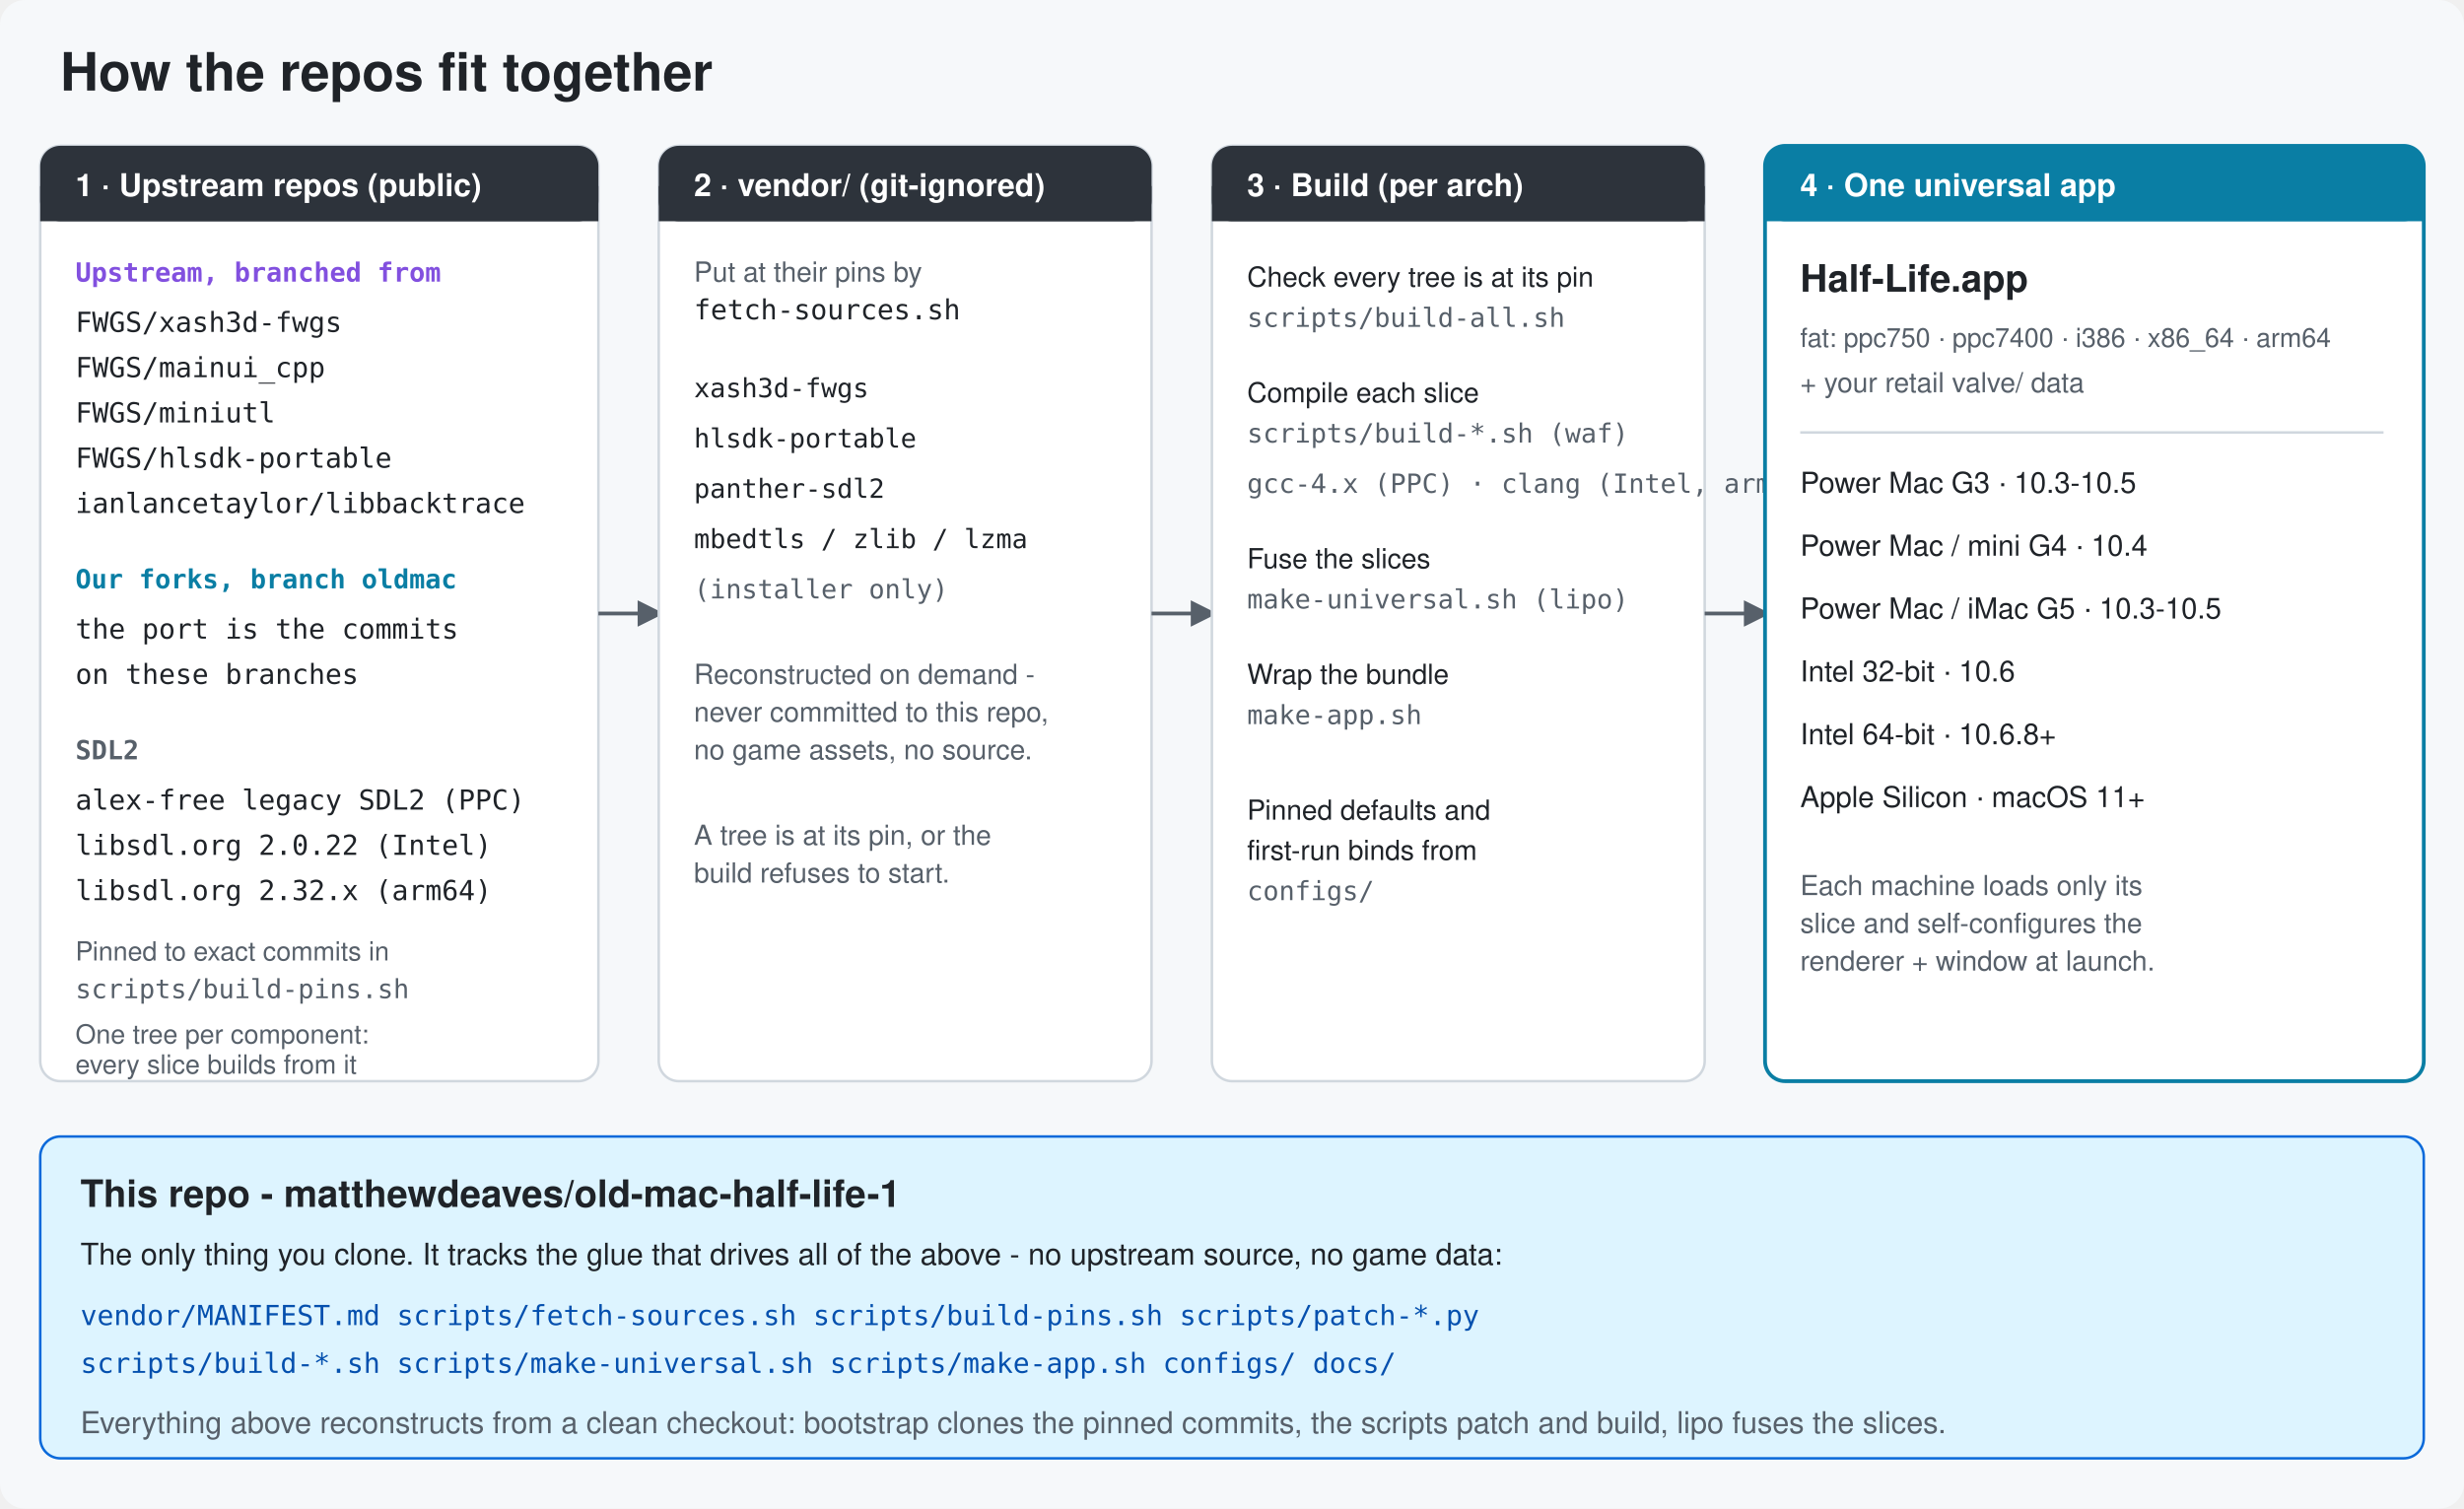
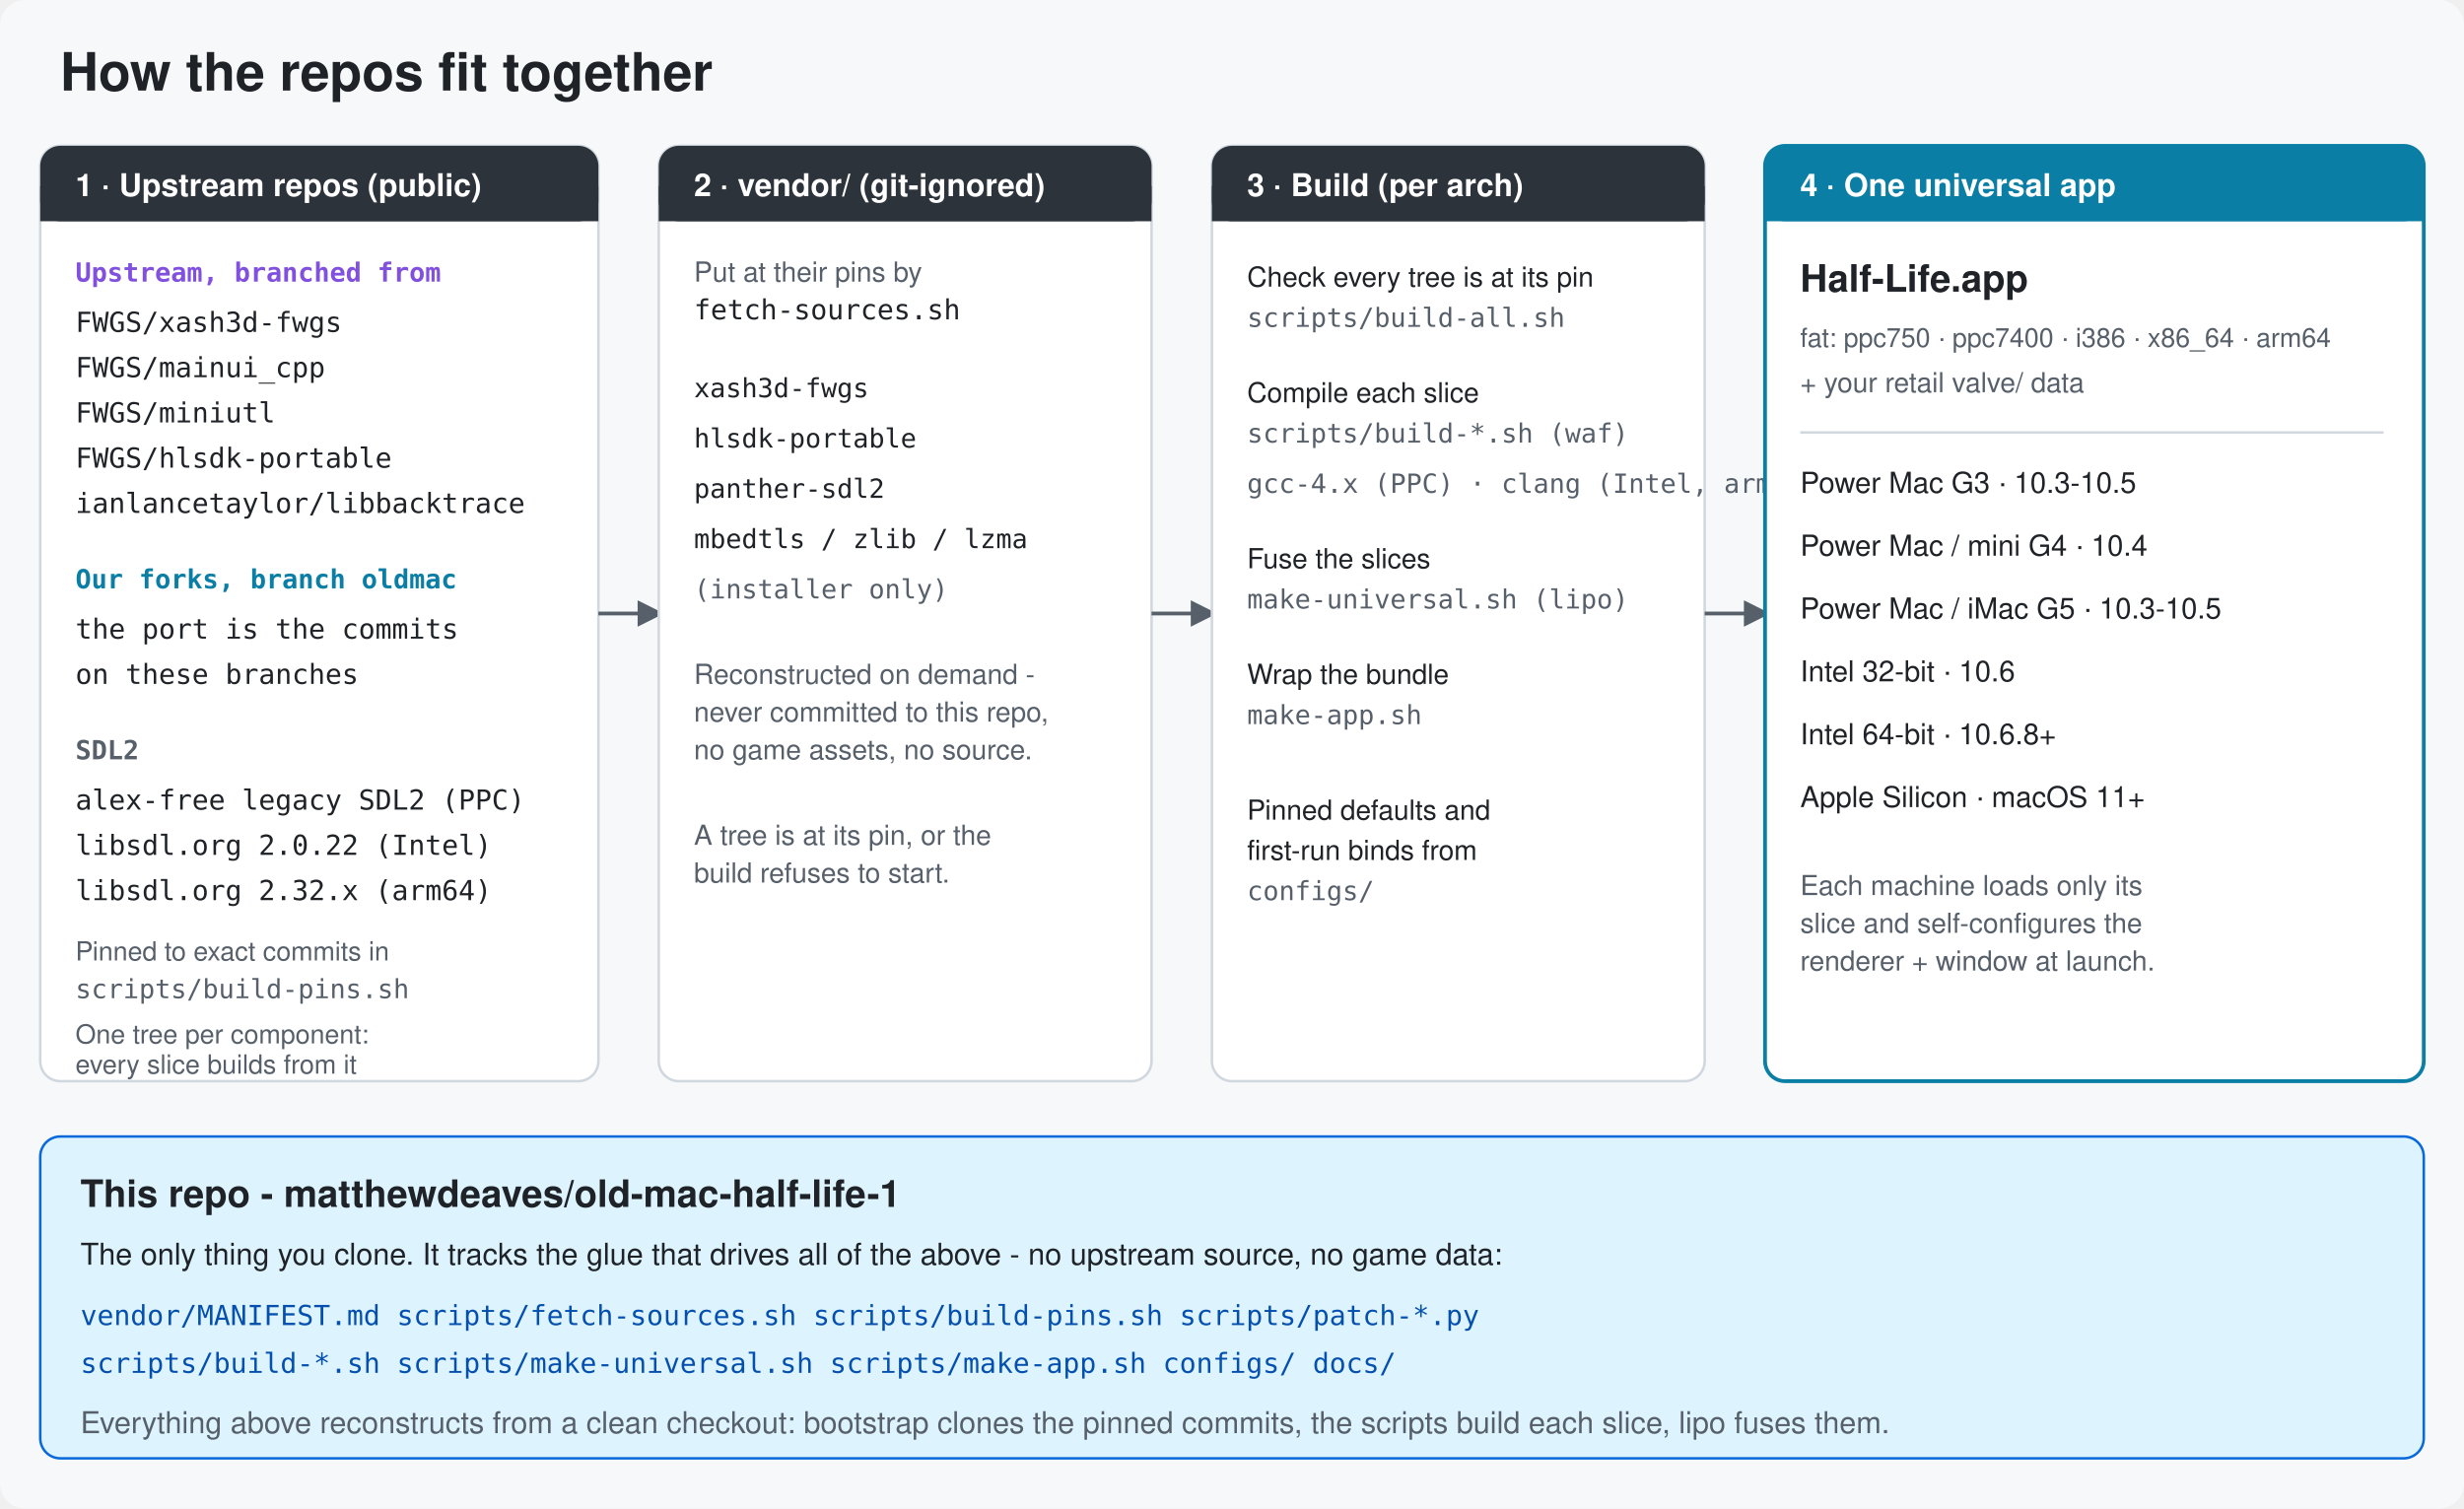
<svg xmlns="http://www.w3.org/2000/svg" viewBox="0 0 980 600" font-family="-apple-system, BlinkMacSystemFont, 'Segoe UI', Helvetica, Arial, sans-serif">
  <defs>
    <marker id="a2" viewBox="0 0 10 10" refX="8" refY="5" markerWidth="7" markerHeight="7" orient="auto-start-reverse">
      <path d="M0 0 L10 5 L0 10 z" fill="#57606a" />
    </marker>
  </defs>
  <rect x="0" y="0" width="980" height="600" rx="10" fill="#f6f8fa" />
  <text x="24" y="36" font-size="21" font-weight="700" fill="#1f2328">How the repos fit together</text>
  <rect x="16" y="58" width="222" height="372" rx="8" fill="#ffffff" stroke="#d0d7de" />
  <rect x="16" y="58" width="222" height="30" rx="8" fill="#2d333b" />
  <rect x="16" y="74" width="222" height="14" fill="#2d333b" />
  <text x="30" y="78" font-size="12.5" font-weight="700" fill="#ffffff">1 · Upstream repos (public)</text>
  <g font-family="ui-monospace, Menlo, monospace" font-size="11" fill="#1f2328">
    <text x="30" y="112" font-size="10.5" font-weight="700" fill="#8250df">Upstream, branched from</text>
    <text x="30" y="132">FWGS/xash3d-fwgs</text>
    <text x="30" y="150">FWGS/mainui_cpp</text>
    <text x="30" y="168">FWGS/miniutl</text>
    <text x="30" y="186">FWGS/hlsdk-portable</text>
    <text x="30" y="204">ianlancetaylor/libbacktrace</text>
    <text x="30" y="234" font-size="10.5" font-weight="700" fill="#0a7ea4">Our forks, branch oldmac</text>
    <text x="30" y="254">the port is the commits</text>
    <text x="30" y="272">on these branches</text>
    <text x="30" y="302" font-size="10.5" font-weight="700" fill="#57606a">SDL2</text>
    <text x="30" y="322">alex-free legacy SDL2 (PPC)</text>
    <text x="30" y="340">libsdl.org 2.0.22 (Intel)</text>
    <text x="30" y="358">libsdl.org 2.32.x (arm64)</text>
  </g>
  <text x="30" y="382" font-size="10.5" fill="#57606a">Pinned to exact commits in</text>
  <text x="30" y="397" font-size="10.5" font-family="ui-monospace, Menlo, monospace" fill="#57606a">scripts/build-pins.sh</text>
  <text x="30" y="415" font-size="10.5" fill="#57606a">One tree per component:</text>
  <text x="30" y="427" font-size="10.5" fill="#57606a">every slice builds from it</text>
  <line x1="238" y1="244" x2="262" y2="244" stroke="#57606a" stroke-width="1.5" marker-end="url(#a2)" />
  <rect x="262" y="58" width="196" height="372" rx="8" fill="#ffffff" stroke="#d0d7de" />
  <rect x="262" y="58" width="196" height="30" rx="8" fill="#2d333b" />
  <rect x="262" y="74" width="196" height="14" fill="#2d333b" />
  <text x="276" y="78" font-size="12.5" font-weight="700" fill="#ffffff">2 · vendor/  (git-ignored)</text>
  <text x="276" y="112" font-size="11" fill="#57606a">Put at their pins by</text>
  <text x="276" y="127" font-size="11" font-family="ui-monospace, Menlo, monospace" fill="#1f2328">fetch-sources.sh</text>
  <g font-family="ui-monospace, Menlo, monospace" font-size="10.5" fill="#1f2328">
    <text x="276" y="158">xash3d-fwgs</text>
    <text x="276" y="178">hlsdk-portable</text>
    <text x="276" y="198">panther-sdl2</text>
    <text x="276" y="218">mbedtls / zlib / lzma</text>
    <text x="276" y="238" fill="#57606a">(installer only)</text>
  </g>
  <text x="276" y="272" font-size="11" fill="#57606a">Reconstructed on demand -</text>
  <text x="276" y="287" font-size="11" fill="#57606a">never committed to this repo,</text>
  <text x="276" y="302" font-size="11" fill="#57606a">no game assets, no source.</text>
  <text x="276" y="336" font-size="11" fill="#57606a">A tree is at its pin, or the</text>
  <text x="276" y="351" font-size="11" fill="#57606a">build refuses to start.</text>
  <line x1="458" y1="244" x2="482" y2="244" stroke="#57606a" stroke-width="1.5" marker-end="url(#a2)" />
  <rect x="482" y="58" width="196" height="372" rx="8" fill="#ffffff" stroke="#d0d7de" />
  <rect x="482" y="58" width="196" height="30" rx="8" fill="#2d333b" />
  <rect x="482" y="74" width="196" height="14" fill="#2d333b" />
  <text x="496" y="78" font-size="12.5" font-weight="700" fill="#ffffff">3 · Build (per arch)</text>
  <g font-size="11" fill="#1f2328">
    <text x="496" y="114">Check every tree is at its pin</text>
    <text x="496" y="130" font-size="10.5" font-family="ui-monospace, Menlo, monospace" fill="#57606a">scripts/build-all.sh</text>
    <text x="496" y="160">Compile each slice</text>
    <text x="496" y="176" font-size="10.5" font-family="ui-monospace, Menlo, monospace" fill="#57606a">scripts/build-*.sh (waf)</text>
    <text x="496" y="196" font-size="10.5" font-family="ui-monospace, Menlo, monospace" fill="#57606a">gcc-4.x (PPC) · clang (Intel, arm64)</text>
    <text x="496" y="226">Fuse the slices</text>
    <text x="496" y="242" font-size="10.5" font-family="ui-monospace, Menlo, monospace" fill="#57606a">make-universal.sh (lipo)</text>
    <text x="496" y="272">Wrap the bundle</text>
    <text x="496" y="288" font-size="10.5" font-family="ui-monospace, Menlo, monospace" fill="#57606a">make-app.sh</text>
    <text x="496" y="326">Pinned defaults and</text>
    <text x="496" y="342">first-run binds from</text>
    <text x="496" y="358" font-size="10.5" font-family="ui-monospace, Menlo, monospace" fill="#57606a">configs/</text>
  </g>
  <line x1="678" y1="244" x2="702" y2="244" stroke="#57606a" stroke-width="1.5" marker-end="url(#a2)" />
  <rect x="702" y="58" width="262" height="372" rx="8" fill="#ffffff" stroke="#0a7ea4" stroke-width="1.5" />
  <rect x="702" y="58" width="262" height="30" rx="8" fill="#0a7ea4" />
  <rect x="702" y="74" width="262" height="14" fill="#0a7ea4" />
  <text x="716" y="78" font-size="12.5" font-weight="700" fill="#ffffff">4 · One universal app</text>
  <text x="716" y="116" font-size="15" font-weight="700" fill="#1f2328">Half-Life.app</text>
  <text x="716" y="138" font-size="10.5" fill="#57606a">fat: ppc750 · ppc7400 · i386 · x86_64 · arm64</text>
  <text x="716" y="156" font-size="11" fill="#57606a">+ your retail valve/ data</text>
  <line x1="716" y1="172" x2="948" y2="172" stroke="#d0d7de" />
  <g font-size="11.5" fill="#1f2328">
    <text x="716" y="196">Power Mac G3 · 10.3-10.5</text>
    <text x="716" y="221">Power Mac / mini G4 · 10.4</text>
    <text x="716" y="246">Power Mac / iMac G5 · 10.3-10.5</text>
    <text x="716" y="271">Intel 32-bit · 10.6</text>
    <text x="716" y="296">Intel 64-bit · 10.6.8+</text>
    <text x="716" y="321">Apple Silicon · macOS 11+</text>
  </g>
  <text x="716" y="356" font-size="11" fill="#57606a">Each machine loads only its</text>
  <text x="716" y="371" font-size="11" fill="#57606a">slice and self-configures the</text>
  <text x="716" y="386" font-size="11" fill="#57606a">renderer + window at launch.</text>
  <rect x="16" y="452" width="948" height="128" rx="8" fill="#ddf4ff" stroke="#0969da" />
  <text x="32" y="480" font-size="15" font-weight="700" fill="#1f2328">This repo - matthewdeaves/old-mac-half-life-1</text>
  <text x="32" y="503" font-size="12" fill="#1f2328">The only thing you clone. It tracks the glue that drives all of the above - no upstream source, no game data:</text>
  <g font-family="ui-monospace, Menlo, monospace" font-size="11" fill="#0550ae">
    <text x="32" y="527">vendor/MANIFEST.md   scripts/fetch-sources.sh   scripts/build-pins.sh   scripts/patch-*.py</text>
    <text x="32" y="546">scripts/build-*.sh   scripts/make-universal.sh   scripts/make-app.sh   configs/   docs/</text>
  </g>
-   <text x="32" y="570" font-size="12" fill="#57606a">Everything above reconstructs from a clean checkout: bootstrap clones the pinned commits, the scripts patch and build, lipo fuses the slices.</text>
+   <text x="32" y="570" font-size="12" fill="#57606a">Everything above reconstructs from a clean checkout: bootstrap clones the pinned commits, the scripts build each slice, lipo fuses them.</text>
</svg>
